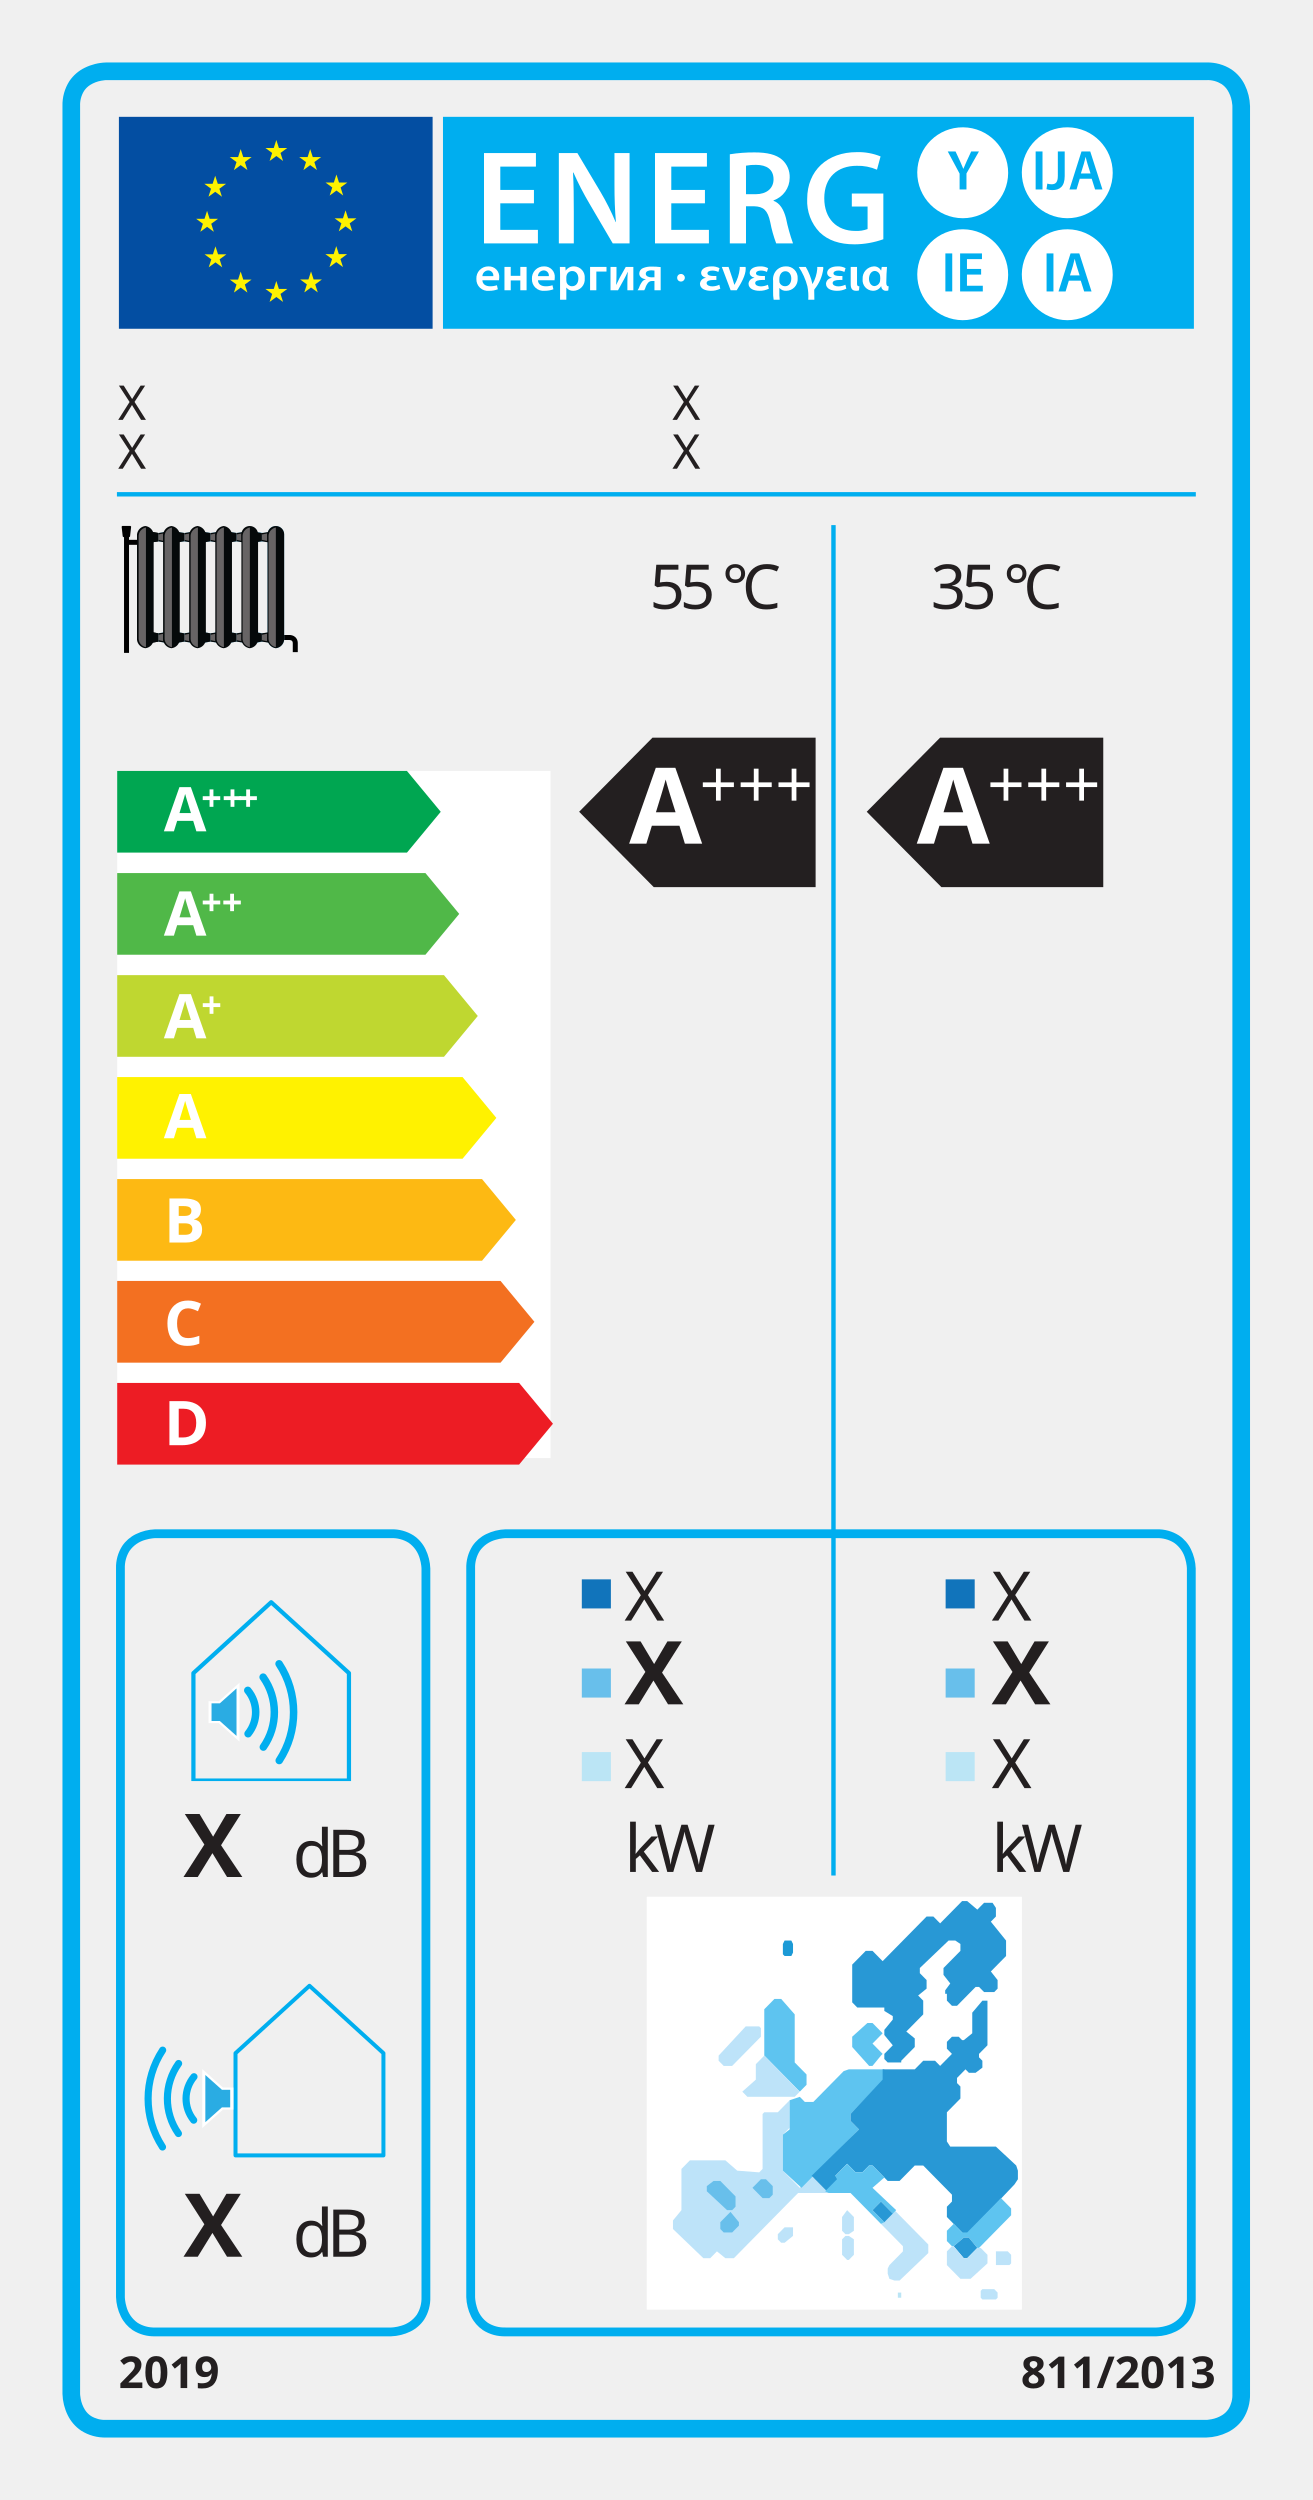
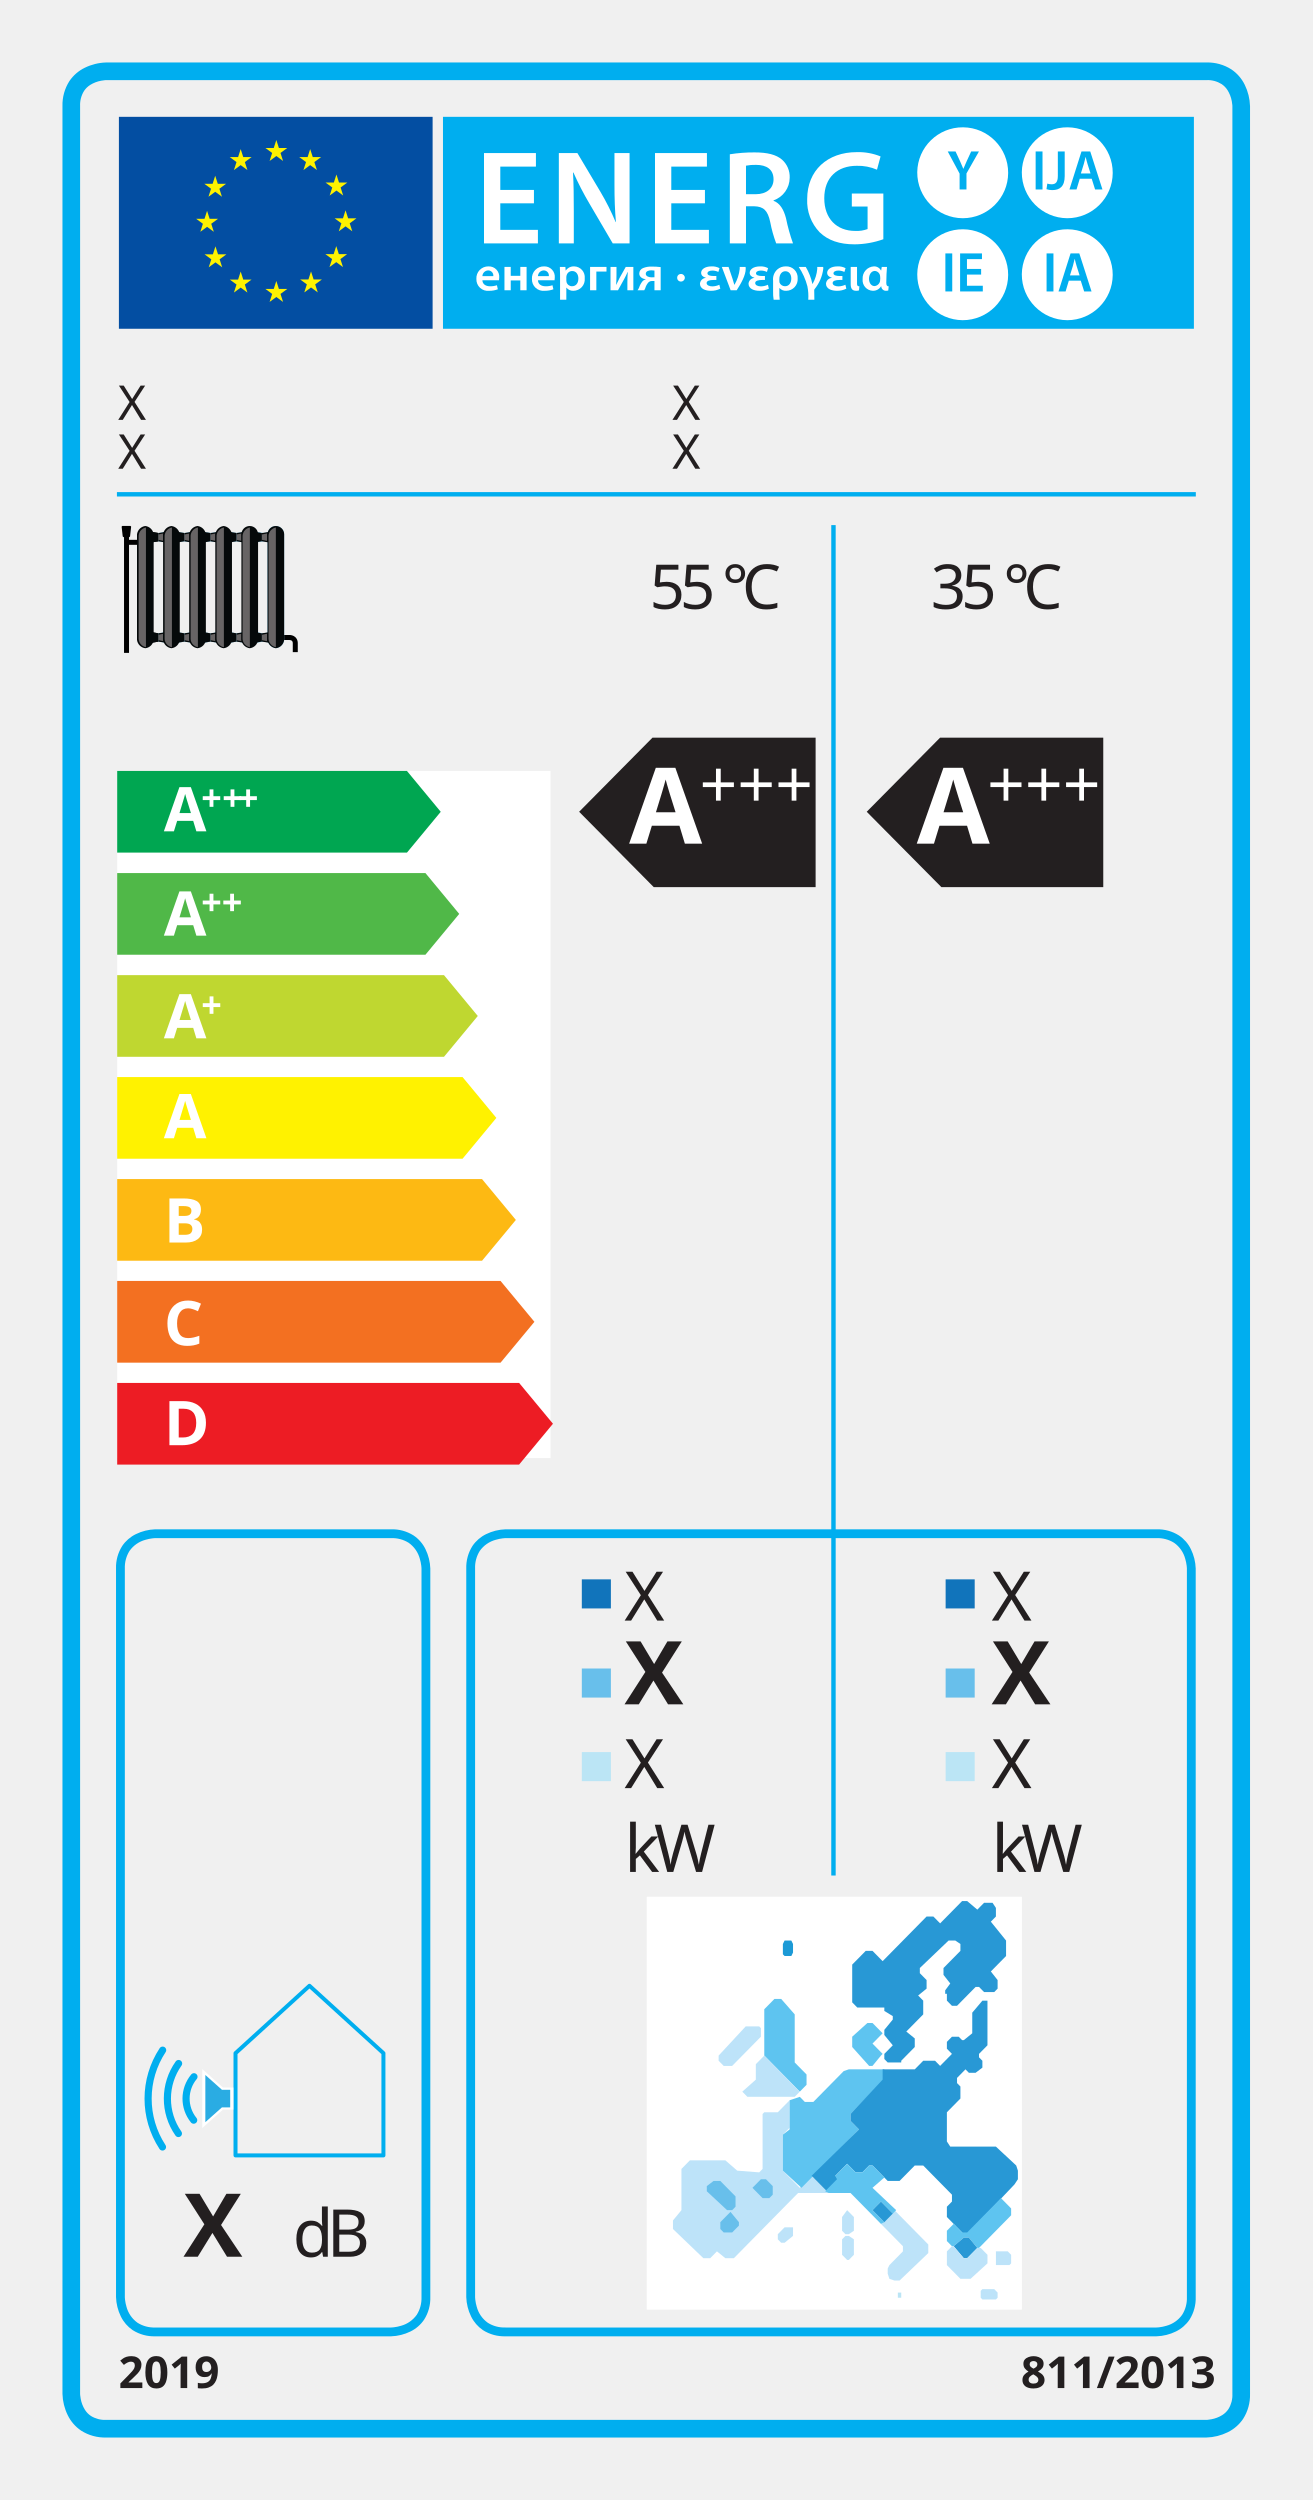
<svg xmlns="http://www.w3.org/2000/svg" id="Layer_1" data-name="Layer 1" width="105mm" height="200mm" viewBox="0 0 297.64 566.93" data-rating-increment="23.1667" data-supplier-model-chars-per-row="25">
  <defs>
    <style>
+       #insideDbSection {
+         visibility: hidden;
+       }
+ 
+       #insideDbSection.hasInsideDb {
+         visibility: visible;
+       }  
+ 
      .cls-1, .cls-21, .cls-22, .cls-24, .cls-25, .cls-27, .cls-28, .cls-29, .cls-30 {
        fill: none;
      }

      .cls-2 {
        clip-path: url(#clip-path);
      }

      .cls-3 {
        fill: #00aeef;
      }

      .cls-4 {
        fill: #034ea2;
      }

      .cls-5 {
        fill: #fff200;
      }

      .cls-51, .cls-52, .cls-57, .cls-58, .cls-6 {
        fill: #fff;
      }

      .cls-7 {
        font-size: 12px;
      }

      .cls-13, .cls-17, .cls-18, .cls-42, .cls-54, .cls-55, .cls-56, .cls-7 {
        fill: #231f20;
      }

      .cls-13, .cls-18, .cls-54, .cls-55, .cls-58, .cls-7 {
        font-family: Calibri;
      }

      .cls-8 {
        letter-spacing: 0.059em;
      }

      .cls-9 {
        fill: #8ed8f7;
      }

      .cls-10 {
        fill: #05090a;
      }

      .cls-11 {
        fill: #24b9ec;
      }

      .cls-12 {
        fill: #676465;
      }

      .cls-13, .cls-51 {
        font-size: 14px;
      }

      .cls-14 {
        letter-spacing: -0.016em;
      }

      .cls-15 {
        letter-spacing: -0.016em;
      }

      .cls-16 {
        letter-spacing: -0.014em;
      }

      .cls-17 {
        font-size: 20px;
      }

      .cls-17, .cls-42, .cls-51, .cls-52, .cls-57 {
        font-family: Calibri-Bold, Calibri;
        font-weight: 700;
      }

      .cls-18, .cls-58 {
        font-size: 15px;
      }

      .cls-19 {
        letter-spacing: -0.009em;
      }

      .cls-20 {
        clip-path: url(#clip-path-4);
      }

      .cls-21, .cls-25, .cls-27, .cls-30 {
        stroke: #00aeef;
        stroke-linecap: round;
        stroke-linejoin: round;
      }

      .cls-21 {
        stroke-width: 0.911px;
      }

      .cls-22, .cls-28 {
        stroke: #fff;
      }

      .cls-22 {
        stroke-width: 0.837px;
      }

      .cls-23 {
        fill: #2aace3;
      }

      .cls-24, .cls-29 {
        stroke: #2aace3;
      }

      .cls-24 {
        stroke-width: 0.64px;
      }

      .cls-25 {
        stroke-width: 1.619px;
      }

      .cls-26 {
        clip-path: url(#clip-path-8);
      }

      .cls-27 {
        stroke-width: 0.958px;
      }

      .cls-28 {
        stroke-width: 0.836px;
      }

      .cls-29 {
        stroke-width: 0.673px;
      }

      .cls-30 {
        stroke-width: 1.703px;
      }

      .cls-31 {
        clip-path: url(#clip-path-10);
      }

      .cls-32 {
        fill: #bde3f9;
      }

      .cls-32, .cls-33, .cls-34, .cls-35, .cls-37 {
        fill-rule: evenodd;
      }

      .cls-33 {
        fill: #5ec4f0;
      }

      .cls-34 {
        fill: #2898d5;
      }

      .cls-35 {
        fill: #1c9ad6;
      }

      .cls-36 {
        fill: #bbe5f5;
      }

      .cls-37, .cls-39 {
        fill: #68bfeb;
      }

      .cls-38 {
        fill: #1174bb;
      }

      .cls-40 {
        letter-spacing: -0.008em;
      }

      .cls-41 {
        letter-spacing: -0.008em;
      }

      .cls-42 {
        font-size: 10px;
      }

      .cls-43 {
        clip-path: url(#clip-path-13);
      }

      .cls-44 {
        clip-path: url(#clip-path-14);
      }

      .cls-45 {
        fill: #bfd730;
      }

      .cls-46 {
        fill: #50b848;
      }

      .cls-47 {
        fill: #00a651;
      }

      .cls-48 {
        fill: #fdb913;
      }

      .cls-49 {
        fill: #f37021;
      }

      .cls-50 {
        fill: #ed1c24;
      }

      .cls-52 {
        font-size: 8.162px;
      }

      .cls-53 {
        letter-spacing: 0.011em;
      }

      .cls-54 {
        font-size: 10.905px;
      }

      .cls-55 {
        font-size: 15.52px;
      }

      .cls-57 {
        font-size: 24px;
      }
    </style>
    <clipPath id="clip-path">
      <rect class="cls-1" y="0.001" width="297.638" height="566.929" />
    </clipPath>
    <clipPath id="clip-path-4">
      <rect class="cls-1" x="32.775" y="446.221" width="54.632" height="43.021" />
    </clipPath>
    <clipPath id="clip-path-8">
      <rect class="cls-1" x="42.576" y="362.865" width="37.035" height="41.03" />
    </clipPath>
    <clipPath id="clip-path-10">
      <rect class="cls-1" x="146.693" y="430.158" width="85.013" height="93.544" />
    </clipPath>
    <clipPath id="clip-path-13">
      <rect class="cls-1" x="26.575" y="174.828" width="98.278" height="157.181" />
    </clipPath>
    <clipPath id="clip-path-14">
      <rect class="cls-1" x="26.575" y="174.828" width="107.239" height="203.542" />
    </clipPath>
  </defs>
  <g class="cls-2">
    <path class="cls-3" d="M24.069,16.166v-2a11.733,11.733,0,0,0-4.847,1.199,8.945,8.945,0,0,0-3.486,3.026,10.036,10.036,0,0,0-1.571,5.679V542.861a11.725,11.725,0,0,0,1.199,4.846,8.941,8.941,0,0,0,3.026,3.487,10.033,10.033,0,0,0,5.679,1.571h249.5a11.725,11.725,0,0,0,4.846-1.199,8.948,8.948,0,0,0,3.487-3.026,10.036,10.036,0,0,0,1.571-5.679V24.07a11.725,11.725,0,0,0-1.199-4.846,8.94,8.94,0,0,0-3.026-3.487,10.036,10.036,0,0,0-5.679-1.571h-249.5v4h249.5a6.046,6.046,0,0,1,3.46.899,4.733,4.733,0,0,1,1.355,1.397,7.181,7.181,0,0,1,.95,2.468,8.24,8.24,0,0,1,.124.878c.008.103.012.18.013.226l.002.044v.003l1.189-.011h-1.189v.011l1.189-.011h-1.189V542.861a6.044,6.044,0,0,1-.899,3.46,4.713,4.713,0,0,1-1.398,1.355,7.171,7.171,0,0,1-2.467.95,7.981,7.981,0,0,1-.878.124c-.103.008-.181.012-.226.014l-.044.001h-.003l.011,1.191v-1.191h-.011l.011,1.191v-1.191h-249.5a6.044,6.044,0,0,1-3.46-.899,4.71,4.71,0,0,1-1.355-1.397,7.205,7.205,0,0,1-.951-2.468,8.148,8.148,0,0,1-.123-.878c-.008-.103-.012-.18-.014-.226l-.001-.044v-.003l-1.193.011h1.193v-.011l-1.193.011h1.193V24.07a6.046,6.046,0,0,1,.899-3.46,4.709,4.709,0,0,1,1.397-1.355,7.182,7.182,0,0,1,2.468-.95,7.952,7.952,0,0,1,.878-.124c.103-.008.18-.012.226-.014l.044-.001h.003l-.011-1.19V18.166h.011l-.011-1.19V16.166Z" />
    <rect class="cls-4" x="26.965" y="26.492" width="71.139" height="48.06" />
    <rect class="cls-3" x="100.456" y="26.492" width="170.288" height="48.06" />
    <polygon class="cls-5" points="77.239 42.515 78.768 41.391 76.878 41.391 76.294 39.573 75.71 41.391 73.82 41.391 75.349 42.515 74.765 44.334 76.294 43.21 77.823 44.334 77.239 42.515" />
    <polygon class="cls-5" points="71.287 36.748 72.816 35.624 70.926 35.624 70.342 33.805 69.758 35.624 67.868 35.624 69.397 36.748 68.813 38.567 70.342 37.443 71.871 38.566 71.287 36.748" />
    <polygon class="cls-5" points="63.609 34.685 65.138 33.561 63.248 33.561 62.664 31.743 62.08 33.561 60.19 33.561 61.719 34.685 61.135 36.504 62.664 35.38 64.193 36.504 63.609 34.685" />
    <polygon class="cls-5" points="55.523 36.748 57.052 35.624 55.162 35.624 54.578 33.805 53.994 35.624 52.104 35.624 53.633 36.748 53.049 38.567 54.578 37.442 56.107 38.566 55.523 36.748" />
    <polygon class="cls-5" points="49.748 42.797 51.277 41.673 49.387 41.673 48.803 39.855 48.219 41.673 46.329 41.673 47.858 42.797 47.274 44.616 48.803 43.492 50.332 44.616 49.748 42.797" />
    <polygon class="cls-5" points="47.903 50.745 49.432 49.621 47.542 49.621 46.958 47.803 46.374 49.621 44.484 49.621 46.013 50.745 45.429 52.564 46.958 51.439 48.487 52.563 47.903 50.745" />
    <polygon class="cls-5" points="49.805 58.798 51.334 57.674 49.444 57.674 48.86 55.856 48.276 57.674 46.386 57.674 47.915 58.798 47.331 60.617 48.86 59.493 50.389 60.617 49.805 58.798" />
    <polygon class="cls-5" points="55.523 64.521 57.052 63.397 55.162 63.397 54.578 61.578 53.994 63.397 52.104 63.397 53.633 64.521 53.049 66.34 54.578 65.215 56.107 66.339 55.523 64.521" />
    <polygon class="cls-5" points="63.609 66.652 65.137 65.528 63.248 65.528 62.664 63.71 62.08 65.528 60.19 65.528 61.719 66.652 61.135 68.47 62.664 67.347 64.193 68.47 63.609 66.652" />
    <polygon class="cls-5" points="71.476 64.491 73.005 63.367 71.115 63.367 70.531 61.549 69.947 63.367 68.057 63.367 69.586 64.491 69.002 66.31 70.531 65.186 72.06 66.31 71.476 64.491" />
    <polygon class="cls-5" points="77.198 58.746 78.727 57.622 76.837 57.622 76.253 55.804 75.669 57.622 73.779 57.622 75.308 58.746 74.724 60.565 76.253 59.441 77.782 60.565 77.198 58.746" />
    <polygon class="cls-5" points="79.305 50.634 80.834 49.51 78.944 49.51 78.36 47.692 77.776 49.51 75.886 49.51 77.415 50.634 76.831 52.453 78.36 51.328 79.889 52.452 79.305 50.634" />
    <polygon class="cls-6" points="121.082 46.107 113.453 46.107 113.453 52.125 121.983 52.125 121.983 55.194 109.758 55.194 109.758 34.711 121.533 34.711 121.533 37.781 113.453 37.781 113.453 43.069 121.082 43.069 121.082 46.107" />
    <path class="cls-6" d="M126.729,55.194V34.711h4.205l5.227,8.783a56.596,56.596,0,0,1,3.454,6.868h.06c-.24-2.735-.331-5.379-.331-8.509v-7.142h3.425V55.194h-3.815l-5.287-9.026a67.976,67.976,0,0,1-3.634-7.051l-.09.031c.15,2.644.18,5.349.18,8.722v7.324Z" />
    <polygon class="cls-6" points="159.86 46.107 152.23 46.107 152.23 52.125 160.761 52.125 160.761 55.194 148.536 55.194 148.536 34.711 160.311 34.711 160.311 37.781 152.23 37.781 152.23 43.069 159.86 43.069 159.86 46.107" />
    <path class="cls-6" d="M169.171,44.041h2.193c2.492,0,4.054-1.337,4.054-3.373,0-2.249-1.562-3.282-3.965-3.282a10.513,10.513,0,0,0-2.282.182Zm-3.665-9.056a34.695,34.695,0,0,1,5.587-.425c2.914,0,4.896.486,6.248,1.641a5.211,5.211,0,0,1,1.742,4.102,5.458,5.458,0,0,1-3.665,5.136v.091c1.442.547,2.313,1.976,2.824,3.951a41.267,41.267,0,0,0,1.592,5.714h-3.815a29.219,29.219,0,0,1-1.351-4.832c-.571-2.675-1.533-3.526-3.635-3.587h-1.862v8.419h-3.665Z" />
    <path class="cls-6" d="M200.319,54.252a19.854,19.854,0,0,1-6.518,1.155c-3.425,0-6.008-.881-7.93-2.735a10.208,10.208,0,0,1-2.823-7.537c0-6.473,4.565-10.637,11.264-10.637a13.291,13.291,0,0,1,5.376.973l-.811,3.009a10.781,10.781,0,0,0-4.596-.882c-4.325,0-7.359,2.583-7.359,7.355,0,4.649,2.824,7.415,7.029,7.415a7.011,7.011,0,0,0,2.794-.426V46.837h-3.575V43.889h7.149Z" />
    <path class="cls-6" d="M111.868,62.615a1.159,1.159,0,0,0-1.168-1.294,1.344,1.344,0,0,0-1.306,1.294Zm-2.474.935c.035.957.832,1.37,1.734,1.37a4.471,4.471,0,0,0,1.56-.239l.209.924a5.576,5.576,0,0,1-1.966.338,2.598,2.598,0,0,1-2.901-2.687,2.689,2.689,0,0,1,2.751-2.849,2.347,2.347,0,0,1,2.428,2.577,3.011,3.011,0,0,1-.047.566Z" />
    <polygon class="cls-6" points="115.82 60.526 115.82 62.549 117.993 62.549 117.993 60.526 119.415 60.526 119.415 65.823 117.993 65.823 117.993 63.593 115.82 63.593 115.82 65.823 114.398 65.823 114.398 60.526 115.82 60.526" />
    <path class="cls-6" d="M124.465,62.615a1.158,1.158,0,0,0-1.167-1.294,1.344,1.344,0,0,0-1.306,1.294Zm-2.473.935c.035.957.832,1.37,1.734,1.37a4.471,4.471,0,0,0,1.56-.239l.208.924a5.566,5.566,0,0,1-1.965.338,2.598,2.598,0,0,1-2.901-2.687,2.689,2.689,0,0,1,2.751-2.849,2.347,2.347,0,0,1,2.428,2.577,3.1,3.1,0,0,1-.047.566Z" />
    <path class="cls-6" d="M128.429,63.604a1.291,1.291,0,0,0,.046.37,1.271,1.271,0,0,0,1.248.935c.902,0,1.434-.707,1.434-1.751,0-.935-.486-1.697-1.399-1.697a1.307,1.307,0,0,0-1.271.99,1.141,1.141,0,0,0-.058.337Zm-1.422-1.316c0-.696-.023-1.261-.046-1.762h1.248l.07.816h.023a2.235,2.235,0,0,1,1.93-.936,2.461,2.461,0,0,1,2.37,2.698,2.584,2.584,0,0,1-2.566,2.838,1.893,1.893,0,0,1-1.584-.707h-.023v2.741h-1.422Z" />
    <polygon class="cls-6" points="137.537 60.526 137.537 61.581 135.236 61.581 135.236 65.823 133.815 65.823 133.815 60.526 137.537 60.526" />
    <path class="cls-6" d="M139.801,60.526v1.904c0,.837-.034,1.402-.081,2.142h.035c.3-.62.474-1.011.763-1.566l1.387-2.48h1.722v5.297h-1.352v-1.893c0-.848.034-1.24.092-2.24h-.046c-.277.631-.462,1.011-.74,1.522-.439.783-.948,1.74-1.433,2.611h-1.699v-5.297Z" />
    <path class="cls-6" d="M148.412,61.353a4.047,4.047,0,0,0-.706-.054c-.624,0-1.26.206-1.26.794,0,.554.706.794,1.26.794.336,0,.521,0,.706-.011Zm1.41,4.47h-1.41v-2.099h-.532a1.142,1.142,0,0,0-.867.348,3.414,3.414,0,0,0-.694,1.316,3.85,3.85,0,0,1-.219.435h-1.526a2.7,2.7,0,0,0,.347-.587,4.445,4.445,0,0,1,.843-1.523,1.363,1.363,0,0,1,.671-.359v-.032c-.671-.065-1.468-.479-1.468-1.305a1.333,1.333,0,0,1,.867-1.229,4.858,4.858,0,0,1,1.988-.337,16.137,16.137,0,0,1,2,.119Z" />
    <path class="cls-6" d="M154.432,63.844a.83.83,0,0,1-.867-.859.839.839,0,0,1,.878-.859.859.859,0,1,1,0,1.718Z" />
    <path class="cls-6" d="M160.037,62.974c-.67-.174-1.04-.587-1.04-1.109,0-.718.763-1.458,2.37-1.458a3.523,3.523,0,0,1,1.803.403l-.266.859a3.18,3.18,0,0,0-1.364-.316c-.682,0-1.11.262-1.11.631,0,.424.567.598,1.41.609h.613v.892h-.624c-.902.011-1.584.185-1.584.696,0,.501.613.761,1.306.761a4.012,4.012,0,0,0,1.584-.369l.208.891a4.545,4.545,0,0,1-2.138.479c-1.191,0-2.474-.424-2.474-1.62a1.436,1.436,0,0,1,1.306-1.305Z" />
    <path class="cls-6" d="M165.215,60.526l.902,2.686c.162.468.266.892.404,1.349h.047a9.123,9.123,0,0,0,1.179-3.578v-.457h1.329a2.197,2.197,0,0,1,.035.402c0,1.502-1.018,3.274-2.046,4.895h-1.376l-2-5.297Z" />
    <path class="cls-6" d="M171.051,62.974c-.67-.174-1.04-.587-1.04-1.109,0-.718.763-1.458,2.37-1.458a3.523,3.523,0,0,1,1.803.403l-.266.859a3.18,3.18,0,0,0-1.364-.316c-.682,0-1.11.262-1.11.631,0,.424.567.598,1.41.609h.613v.892h-.624c-.902.011-1.584.185-1.584.696,0,.501.613.761,1.306.761a4.012,4.012,0,0,0,1.584-.369l.208.891a4.545,4.545,0,0,1-2.138.479c-1.191,0-2.474-.424-2.474-1.62a1.436,1.436,0,0,1,1.306-1.305Z" />
    <path class="cls-6" d="M176.737,63.724a1.704,1.704,0,0,0,.034.348,1.314,1.314,0,0,0,1.249.838c.902,0,1.422-.751,1.422-1.751,0-.936-.497-1.653-1.341-1.653-.717,0-1.364.587-1.364,1.805Zm0,1.588v.75a13.573,13.573,0,0,0,.081,1.914h-1.376a9.294,9.294,0,0,1-.127-1.892v-2.425a2.997,2.997,0,0,1,.959-2.556,2.795,2.795,0,0,1,1.919-.696,2.556,2.556,0,0,1,2.694,2.719,2.609,2.609,0,0,1-2.601,2.817,1.87,1.87,0,0,1-1.526-.631Z" />
    <path class="cls-6" d="M183.29,67.976a11.388,11.388,0,0,0-.196-3.056,14.383,14.383,0,0,0-1.965-4.394h1.595a12.414,12.414,0,0,1,1.503,3.851h.046a8.298,8.298,0,0,0,1.063-3.426c0-.207-.011-.316-.011-.425h1.352a2.068,2.068,0,0,1,.023.392,9.059,9.059,0,0,1-1.988,4.665.426.426,0,0,0-.069.262c.023.532.023,1.402.034,2.131Z" />
    <path class="cls-6" d="M188.617,62.974c-.67-.174-1.04-.587-1.04-1.109,0-.718.763-1.458,2.37-1.458a3.523,3.523,0,0,1,1.803.403l-.266.859a3.183,3.183,0,0,0-1.364-.316c-.682,0-1.11.262-1.11.631,0,.424.567.598,1.41.609h.613v.892h-.624c-.902.011-1.584.185-1.584.696,0,.501.613.761,1.306.761a4.012,4.012,0,0,0,1.584-.369l.208.891a4.549,4.549,0,0,1-2.139.479c-1.19,0-2.473-.424-2.473-1.62a1.436,1.436,0,0,1,1.306-1.305Z" />
    <path class="cls-6" d="M194.35,64.333c0,.435.138.609.532.587l-.081.935a1.842,1.842,0,0,1-.613.087c-.763,0-1.271-.304-1.271-1.479v-3.937h1.433Z" />
    <path class="cls-6" d="M197.067,63.234c0,.892.485,1.642,1.26,1.642a1.418,1.418,0,0,0,1.248-1.141,3.459,3.459,0,0,0,.046-.62,2.216,2.216,0,0,0-.035-.501,1.296,1.296,0,0,0-1.19-1.174c-.798,0-1.329.794-1.329,1.783Zm4.08-2.708c-.069.718-.162,2.349-.162,3.611,0,.598.197.805.544.794l-.093.946a1.782,1.782,0,0,1-.497.065,1.049,1.049,0,0,1-1.098-1.033h-.035a2.093,2.093,0,0,1-1.861,1.033,2.402,2.402,0,0,1-2.323-2.664,2.697,2.697,0,0,1,2.543-2.872,1.742,1.742,0,0,1,1.618.925h.046c.035-.326.081-.577.127-.805Z" />
    <path class="cls-6" d="M208.008,39.058a10.308,10.308,0,1,1,10.307,10.427,10.368,10.368,0,0,1-10.307-10.427" />
    <path class="cls-3" d="M217.613,42.967V39.372l-2.694-5.028h1.771l1.024,2.213c.291.64.506,1.126.733,1.715h.026c.215-.55.455-1.088.746-1.715l1.024-2.213h1.758l-2.832,4.99v3.633Z" />
    <path class="cls-6" d="M231.721,39.058a10.308,10.308,0,1,1,10.307,10.427,10.368,10.368,0,0,1-10.307-10.427" />
    <path class="cls-6" d="M208.008,62.181a10.308,10.308,0,1,1,10.307,10.428,10.368,10.368,0,0,1-10.307-10.428" />
    <rect class="cls-3" x="214.387" y="57.467" width="1.556" height="8.623" />
    <polygon class="cls-3" points="222.493 62.265 219.281 62.265 219.281 64.798 222.873 64.798 222.873 66.09 217.726 66.09 217.726 57.467 222.683 57.467 222.683 58.76 219.281 58.76 219.281 60.985 222.493 60.985 222.493 62.265" />
    <path class="cls-6" d="M231.721,62.181a10.308,10.308,0,1,1,10.307,10.428,10.368,10.368,0,0,1-10.307-10.428" />
    <rect class="cls-3" x="234.857" y="34.344" width="1.556" height="8.623" />
    <path class="cls-3" d="M239.89,34.344h1.556v5.591c0,2.38-1.139,3.173-2.833,3.173a4.092,4.092,0,0,1-1.302-.205l.189-1.267a3.363,3.363,0,0,0,.962.154c.884,0,1.428-.409,1.428-1.906Z" />
    <path class="cls-3" d="M247.301,39.333l-.67-2.124c-.164-.524-.304-1.113-.43-1.612h-.025c-.126.499-.253,1.101-.405,1.612l-.658,2.124Zm-2.44,1.19-.734,2.444h-1.605l2.731-8.623h1.985l2.769,8.623h-1.669l-.771-2.444Z" />
    <rect class="cls-3" x="237.336" y="57.468" width="1.556" height="8.623" />
    <path class="cls-3" d="M244.823,62.458l-.671-2.124c-.164-.525-.304-1.114-.43-1.612h-.025c-.126.498-.253,1.1-.405,1.612l-.657,2.124Zm-2.441,1.189-.734,2.444h-1.605l2.731-8.623h1.985l2.769,8.623h-1.669l-.771-2.444Z" />
    <polyline class="cls-3" points="26.514 112.593 271.18 112.593 271.18 111.593 26.514 111.593" />
  </g>
  <text class="cls-7" transform="translate(34.15381 109.3821)">
    <tspan class="cls-8" xml:space="preserve">                </tspan>
    <tspan x="54.734" y="0"> </tspan>
  </text>
  <g class="cls-2">
    <path class="cls-3" d="M114.641,347.806v-1a10.768,10.768,0,0,0-4.399,1.093,7.939,7.939,0,0,0-3.102,2.686,9.041,9.041,0,0,0-1.403,5.125V520.909a10.776,10.776,0,0,0,1.094,4.399,7.924,7.924,0,0,0,2.686,3.102,9.03,9.03,0,0,0,5.124,1.403h147.61a10.768,10.768,0,0,0,4.399-1.093,7.942,7.942,0,0,0,3.102-2.687,9.035,9.035,0,0,0,1.403-5.124V355.71a10.782,10.782,0,0,0-1.094-4.4,7.928,7.928,0,0,0-2.686-3.101,9.03,9.03,0,0,0-5.124-1.403H114.641v2h147.61a7.031,7.031,0,0,1,4.015,1.067,6.48,6.48,0,0,1,2.514,3.623,9.276,9.276,0,0,1,.329,1.599c.024.203.035.364.041.471l.004.118.001.025v165.2a7.036,7.036,0,0,1-1.067,4.015,6.485,6.485,0,0,1-3.624,2.515,9.444,9.444,0,0,1-1.598.329c-.203.023-.365.035-.471.04l-.118.005H114.641a7.038,7.038,0,0,1-4.015-1.067,6.48,6.48,0,0,1-2.514-3.623,9.276,9.276,0,0,1-.329-1.599c-.024-.203-.035-.364-.041-.471l-.004-.118-.001-.025V355.71a7.034,7.034,0,0,1,1.067-4.015,6.485,6.485,0,0,1,3.624-2.515,9.444,9.444,0,0,1,1.598-.329c.203-.023.365-.035.471-.04l.118-.005h.026Z" />
    <rect x="28.578" y="122.417" width="4.016" height="1.133" />
    <path d="M64.18,143.994h1.371v.566l-.037-.565.091-.003a2.196,2.196,0,0,1,1.056.268,1.646,1.646,0,0,1,.614.602,1.989,1.989,0,0,1,.253,1.021v2.001h-1.133v-2.001a.867.867,0,0,0-.098-.448.581.581,0,0,0-.332-.25,1.181,1.181,0,0,0-.36-.059h-.019l-.004-.116.007.116h-.003l-.004-.116.007.116-.018.001h-1.391Z" />
    <polygon points="29.493 121.654 29.315 121.813 28.009 121.813 27.831 121.654 27.583 119.427 27.726 119.267 29.598 119.267 29.74 119.427 29.493 121.654" />
    <polyline points="28.125 148.055 28.125 120.868 29.258 120.868 29.258 148.055" />
    <path class="cls-9" d="M64.443,145.113a2.143,2.143,0,0,1-1.889,1.889,2.178,2.178,0,0,1-1.889-1.889V121.169a1.889,1.889,0,0,1,3.778,0v23.944" />
    <polygon class="cls-10" points="35.917 145.505 33.587 145.883 33.587 143.238 35.917 143.616 35.917 145.505" />
    <polygon class="cls-9" points="35.917 145.505 38.247 145.883 38.247 143.238 35.917 143.616 35.917 145.505" />
    <polygon class="cls-9" points="41.82 145.505 39.49 145.883 39.49 143.238 41.82 143.616 41.82 145.505" />
    <polygon class="cls-9" points="41.82 145.505 44.15 145.883 44.15 143.238 41.82 143.616 41.82 145.505" />
    <polygon class="cls-9" points="47.74 145.505 45.41 145.883 45.41 143.238 47.74 143.616 47.74 145.505" />
    <polygon class="cls-9" points="47.74 145.505 50.07 145.883 50.07 143.238 47.74 143.616 47.74 145.505" />
    <polygon class="cls-9" points="53.643 145.505 51.313 145.883 51.313 143.238 53.643 143.616 53.643 145.505" />
    <polygon class="cls-9" points="53.643 145.505 55.973 145.883 55.973 143.238 53.643 143.616 53.643 145.505" />
    <polygon class="cls-9" points="59.736 145.505 57.405 145.883 57.405 143.238 59.736 143.616 59.736 145.505" />
    <polygon class="cls-9" points="59.736 145.505 62.065 145.883 62.065 143.238 59.736 143.616 59.736 145.505" />
    <polygon class="cls-10" points="35.917 122.758 33.587 123.136 33.587 120.491 35.917 120.869 35.917 122.758" />
    <polygon class="cls-9" points="35.917 122.758 38.247 123.136 38.247 120.491 35.917 120.869 35.917 122.758" />
    <polygon class="cls-9" points="41.82 122.758 39.49 123.136 39.49 120.491 41.82 120.869 41.82 122.758" />
    <polygon class="cls-9" points="41.82 122.758 44.15 123.136 44.15 120.491 41.82 120.869 41.82 122.758" />
    <polygon class="cls-9" points="47.74 122.758 45.41 123.136 45.41 120.491 47.74 120.869 47.74 122.758" />
    <polygon class="cls-9" points="47.74 122.758 50.07 123.136 50.07 120.491 47.74 120.869 47.74 122.758" />
    <polygon class="cls-9" points="53.643 122.758 51.313 123.136 51.313 120.491 53.643 120.869 53.643 122.758" />
    <polygon class="cls-9" points="53.643 122.758 55.973 123.136 55.973 120.491 53.643 120.869 53.643 122.758" />
    <polygon class="cls-11" points="53.643 122.417 54.808 122.659 54.808 120.967 53.643 121.209 53.643 122.417" />
    <polygon class="cls-9" points="59.736 122.758 57.405 123.136 57.405 120.491 59.736 120.869 59.736 122.758" />
    <polygon class="cls-9" points="59.736 122.758 62.065 123.136 62.065 120.491 59.736 120.869 59.736 122.758" />
    <polygon class="cls-10" points="53.643 122.758 51.313 123.136 51.313 120.491 53.643 120.869 53.643 122.758" />
    <polygon class="cls-10" points="53.643 122.758 55.973 123.136 55.973 120.491 53.643 120.869 53.643 122.758" />
    <path class="cls-12" d="M54.745,122.646l-1.102-.229v-1.208l1.116-.231a1.342,1.342,0,0,0-.014.191v1.477" />
    <polygon class="cls-10" points="59.398 122.758 57.068 123.136 57.068 120.491 59.398 120.869 59.398 122.758" />
    <polygon class="cls-10" points="59.398 122.758 61.728 123.136 61.728 120.491 59.398 120.869 59.398 122.758" />
    <polygon class="cls-12" points="60.562 122.659 60.561 122.659 59.397 122.417 59.397 121.209 60.561 120.968 60.562 120.968 60.562 122.659" />
    <polygon class="cls-10" points="47.74 122.758 45.41 123.136 45.41 120.491 47.74 120.869 47.74 122.758" />
    <polygon class="cls-10" points="47.74 122.758 50.07 123.136 50.07 120.491 47.74 120.869 47.74 122.758" />
    <path class="cls-12" d="M48.826,122.643l-1.086-.226v-1.208l1.099-.228a1.472,1.472,0,0,0-.013.188v1.474" />
    <polygon class="cls-10" points="41.82 122.758 39.49 123.136 39.49 120.491 41.82 120.869 41.82 122.758" />
    <polygon class="cls-10" points="41.82 122.758 44.15 123.136 44.15 120.491 41.82 120.869 41.82 122.758" />
    <path class="cls-12" d="M42.907,122.643l-1.086-.226v-1.208l1.099-.228a1.472,1.472,0,0,0-.013.188v1.474" />
    <polygon class="cls-10" points="35.917 122.758 33.587 123.136 33.587 120.491 35.917 120.869 35.917 122.758" />
    <polygon class="cls-10" points="35.917 122.758 38.247 123.136 38.247 120.491 35.917 120.869 35.917 122.758" />
    <path class="cls-12" d="M36.987,122.639l-1.071-.222v-1.208l1.084-.225a1.269,1.269,0,0,0-.013.185v1.47" />
    <polygon class="cls-10" points="53.643 145.503 51.313 145.881 51.313 143.236 53.643 143.614 53.643 145.503" />
    <polygon class="cls-10" points="53.643 145.503 55.973 145.881 55.973 143.236 53.643 143.614 53.643 145.503" />
    <path class="cls-12" d="M54.775,145.398l-1.132-.235v-1.208l1.102-.229v1.387a1.351,1.351,0,0,0,.03.285" />
    <polygon class="cls-10" points="59.398 145.503 57.068 145.881 57.068 143.236 59.398 143.614 59.398 145.503" />
    <polygon class="cls-10" points="59.398 145.503 61.728 145.881 61.728 143.236 59.398 143.614 59.398 145.503" />
    <polygon class="cls-12" points="60.562 145.404 60.561 145.404 59.397 145.163 59.397 143.955 60.561 143.713 60.562 143.713 60.562 145.404" />
    <polygon class="cls-10" points="47.74 145.503 45.41 145.881 45.41 143.236 47.74 143.614 47.74 145.503" />
    <polygon class="cls-10" points="47.74 145.503 50.07 145.881 50.07 143.236 47.74 143.614 47.74 145.503" />
    <path class="cls-12" d="M48.855,145.394l-1.115-.231v-1.208l1.086-.225v1.383a1.374,1.374,0,0,0,.029.281" />
    <polygon class="cls-10" points="41.82 145.503 39.49 145.881 39.49 143.236 41.82 143.614 41.82 145.503" />
    <polygon class="cls-10" points="41.82 145.503 44.15 145.881 44.15 143.236 41.82 143.614 41.82 145.503" />
    <path class="cls-12" d="M42.936,145.395l-1.116-.232v-1.208l1.087-.226v1.384a1.391,1.391,0,0,0,.029.282" />
    <polygon class="cls-10" points="35.917 145.503 33.587 145.881 33.587 143.236 35.917 143.614 35.917 145.503" />
    <polygon class="cls-10" points="35.917 145.503 38.247 145.881 38.247 143.236 35.917 143.614 35.917 145.503" />
    <path class="cls-12" d="M37.016,145.391l-1.099-.228v-1.208l1.07-.222v1.38a1.352,1.352,0,0,0,.029.278" />
    <path class="cls-10" d="M64.443,145.113a2.143,2.143,0,0,1-1.889,1.889,2.178,2.178,0,0,1-1.889-1.889V121.169a1.889,1.889,0,0,1,3.778,0v23.944" />
    <path class="cls-10" d="M58.523,145.113a2.143,2.143,0,0,1-1.889,1.889,2.178,2.178,0,0,1-1.889-1.889V121.169a1.889,1.889,0,0,1,3.778,0v23.944" />
    <path class="cls-10" d="M52.604,145.113a2.143,2.143,0,0,1-1.889,1.889,2.178,2.178,0,0,1-1.889-1.889V121.169a2.182,2.182,0,0,1,1.889-1.889,2.182,2.182,0,0,1,1.889,1.889v23.944" />
    <path class="cls-10" d="M46.685,145.113a2.143,2.143,0,0,1-1.889,1.889,2.178,2.178,0,0,1-1.889-1.889V121.169a2.182,2.182,0,0,1,1.889-1.889,2.183,2.183,0,0,1,1.889,1.889v23.944" />
    <path class="cls-10" d="M40.766,145.113a2.143,2.143,0,0,1-1.889,1.889,2.178,2.178,0,0,1-1.889-1.889V121.169a2.182,2.182,0,0,1,1.889-1.889,2.183,2.183,0,0,1,1.889,1.889v23.944" />
    <path class="cls-10" d="M34.846,145.113a2.143,2.143,0,0,1-1.889,1.889,2.178,2.178,0,0,1-1.889-1.889V121.169a2.182,2.182,0,0,1,1.889-1.889,2.182,2.182,0,0,1,1.889,1.889v23.944" />
    <path class="cls-12" d="M62.554,146.766h0a2.021,2.021,0,0,1-1.653-1.85V121.469a2.032,2.032,0,0,1,1.64-1.849h.013v27.146" />
    <path class="cls-12" d="M56.662,146.766h0a2.024,2.024,0,0,1-1.653-1.83V121.45a2.034,2.034,0,0,1,1.64-1.83h.013v27.146" />
    <path class="cls-12" d="M50.77,146.766h0a2.021,2.021,0,0,1-1.653-1.85V121.469a2.032,2.032,0,0,1,1.64-1.849h.013v27.146" />
    <path class="cls-12" d="M44.878,146.766a2.021,2.021,0,0,1-1.653-1.85V121.469a2.032,2.032,0,0,1,1.64-1.849h.013v27.146" />
    <path class="cls-12" d="M38.986,146.766h0a2.024,2.024,0,0,1-1.653-1.83V121.45a2.034,2.034,0,0,1,1.64-1.83h.013v27.146" />
    <path class="cls-12" d="M33.094,146.766h0a2.021,2.021,0,0,1-1.653-1.85V121.469a2.032,2.032,0,0,1,1.64-1.849h.013v27.146" />
  </g>
  <text class="cls-13" transform="translate(147.3276 138.0618)">
    <tspan class="cls-14">5</tspan>
    <tspan x="6.872" y="0">5</tspan>
  </text>
  <text class="cls-13" transform="translate(161.2852 138.0618)"> </text>
  <text class="cls-13" transform="translate(163.75 138.0618)">
    <tspan class="cls-15">°</tspan>
    <tspan x="4.521" y="0">C</tspan>
  </text>
  <text class="cls-13" transform="translate(211.0977 138.0618)">
    <tspan class="cls-16">3</tspan>
    <tspan x="6.899" y="0">5</tspan>
  </text>
  <text class="cls-13" transform="translate(225.084 138.0618)"> </text>
  <text class="cls-13" transform="translate(227.5479 138.0618)">
    <tspan class="cls-15">°</tspan>
    <tspan x="4.521" y="0">C</tspan>
  </text>
  <g class="cls-2">
    <path class="cls-3" d="M35.214,347.806v-1a10.768,10.768,0,0,0-4.399,1.093,7.932,7.932,0,0,0-3.102,2.686,9.041,9.041,0,0,0-1.403,5.125V520.909a10.776,10.776,0,0,0,1.094,4.399,7.924,7.924,0,0,0,2.686,3.102,9.03,9.03,0,0,0,5.124,1.403h53.465a10.768,10.768,0,0,0,4.399-1.093,7.949,7.949,0,0,0,3.102-2.687,9.035,9.035,0,0,0,1.403-5.124V355.71a10.801,10.801,0,0,0-1.094-4.4,7.937,7.937,0,0,0-2.686-3.101,9.032,9.032,0,0,0-5.124-1.403H35.214v2h53.465a7.025,7.025,0,0,1,4.014,1.067,6.482,6.482,0,0,1,2.515,3.623,9.278,9.278,0,0,1,.329,1.599c.024.203.035.364.041.471l.004.118.001.025v165.2a7.044,7.044,0,0,1-1.067,4.015,6.489,6.489,0,0,1-3.624,2.515,9.453,9.453,0,0,1-1.599.329c-.202.023-.364.035-.471.04l-.118.005h-53.49a7.036,7.036,0,0,1-4.015-1.067,6.48,6.48,0,0,1-2.514-3.623,9.39,9.39,0,0,1-.33-1.599c-.023-.203-.034-.364-.04-.471l-.005-.118V355.71a7.034,7.034,0,0,1,1.067-4.015,6.485,6.485,0,0,1,3.624-2.515,9.444,9.444,0,0,1,1.598-.329c.203-.023.364-.035.471-.04l.118-.005h.026Z" />
  </g>
  <text class="cls-17" transform="translate(61.87256 425.6556)"> </text>
-   <text class="cls-18" transform="translate(66.38037 425.6556)">
-     <tspan class="cls-19">d</tspan>
-     <tspan x="7.746" y="0">B</tspan>
-   </text>
  <text class="cls-17" transform="translate(61.87256 511.7728)"> </text>
  <text class="cls-18" transform="translate(66.38037 511.7728)">
    <tspan class="cls-19">d</tspan>
    <tspan x="7.746" y="0">B</tspan>
  </text>
  <g class="cls-20">
    <path class="cls-21" d="M53.409,438.441v4.486h33.542V419.745l-16.772-15.282-16.77,15.282Zm0,45.859v4.486h33.542V465.604l-16.772-15.282-16.77,15.282Z" />
  </g>
  <g class="cls-2">
    <path class="cls-22" d="M47.489,480.579q1.458-1.302,2.917-2.601h2.08v-4.157h-2.08q-1.458-1.299-2.917-2.603l-1.207-1.074v11.511Z" />
    <path class="cls-23" d="M47.857,479.669q1.176-1.047,2.349-2.095h1.676v-3.35h-1.676c-.782-.696-1.565-1.397-2.349-2.094l-.972-.867v9.272Z" />
  </g>
  <g class="cls-20">
    <path class="cls-24" d="M47.857,479.669q1.176-1.047,2.349-2.095h1.676v-3.35h-1.676c-.782-.696-1.565-1.397-2.349-2.094l-.972-.867v9.272Z" />
    <path class="cls-25" d="M43.924,480.797a7.766,7.766,0,0,1,.065-9.85m-3.532,12.878a13.764,13.764,0,0,1,.047-15.878m-3.655,18.934a20.013,20.013,0,0,1,.036-21.963" />
  </g>
  <g class="cls-2">
    <polyline class="cls-3" points="188.509 119.078 188.509 425.317 189.509 425.317 189.509 119.078" />
-   </g>
-   <g class="cls-26">
-     <polygon class="cls-27" points="43.862 399.073 43.862 403.791 79.133 403.791 79.133 379.414 61.496 363.345 43.862 379.414 43.862 399.073" />
-   </g>
-   <g class="cls-2">
-     <path class="cls-28" d="M52.697,392.947q-1.458-1.3-2.913-2.599h-2.078v-4.151h2.078q1.455-1.299,2.913-2.599l1.205-1.073v11.498Z" />
-     <path class="cls-23" d="M52.329,392.039q-1.175-1.048-2.347-2.094h-1.673V386.6h1.673q1.173-1.044,2.347-2.092l.971-.865v9.261Z" />
-     <path class="cls-29" d="M52.329,392.039q-1.175-1.048-2.347-2.094h-1.673V386.6h1.673q1.173-1.044,2.347-2.092l.971-.865v9.261Z" />
-     <path class="cls-30" d="M56.192,383.328a7.754,7.754,0,0,1,.065,9.836m3.417-12.834a13.748,13.748,0,0,1,.046,15.858m3.568-18.882a19.992,19.992,0,0,1,.036,21.935" />
  </g>
  <g class="cls-31">
    <rect class="cls-6" x="146.693" y="424.8" width="89.291" height="111.831" />
    <rect class="cls-6" x="146.693" y="424.8" width="89.291" height="111.831" />
  </g>
  <g class="cls-2">
    <polygon class="cls-32" points="179.069 476.279 176.386 479.005 173.318 479.005 172.934 479.393 172.934 491.855 172.169 492.632 167.184 492.244 164.499 489.908 156.448 489.908 154.531 491.855 154.531 501.201 152.613 503.536 152.613 505.483 159.515 512.103 161.048 512.103 162.583 510.545 164.499 512.103 166.417 512.103 180.986 497.306 187.888 497.306 184.054 493.412 181.37 496.138 177.536 492.244 177.536 484.066 179.069 482.509 179.069 476.279" />
    <polygon class="cls-33" points="179.069 476.279 181.37 475.501 182.521 476.667 184.437 476.667 191.339 469.659 192.489 469.269 200.541 469.269 200.541 471.605 192.873 479.393 192.873 480.951 194.79 482.899 181.754 496.138 177.536 492.244 177.536 484.066 179.069 482.899 179.069 476.279" />
    <polygon class="cls-34" points="200.158 469.269 200.158 471.605 192.874 479.393 192.874 480.95 194.79 482.898 184.055 493.411 187.505 496.917 190.189 494.192 189.423 493.411 192.106 490.687 194.022 492.633 195.557 492.633 197.09 491.076 197.858 491.076 201.308 494.581 203.993 494.581 207.444 491.076 209.361 491.076 215.878 497.696 215.878 499.253 214.728 500.422 214.728 502.757 218.563 506.653 219.329 506.653 230.065 495.359 230.832 494.192 230.832 492.244 230.45 491.076 225.847 486.792 215.496 486.792 214.728 485.624 214.728 479.005 217.796 475.889 217.796 473.163 217.028 472.384 217.028 471.217 218.945 469.269 219.712 470.048 221.247 470.048 222.78 468.88 222.78 467.322 222.013 466.543 222.013 465.765 223.93 463.818 223.93 453.693 222.78 453.693 220.48 456.419 220.48 461.091 218.563 462.649 218.18 462.649 217.412 461.87 215.878 461.87 214.728 463.038 214.728 464.596 215.878 465.765 213.195 468.49 212.044 467.322 209.361 467.322 207.444 469.269 200.158 469.269" />
    <polygon class="cls-34" points="193.256 454.082 193.256 445.516 196.324 442.401 197.858 442.401 200.158 444.737 210.125 434.613 211.661 434.613 213.195 436.169 218.18 431.108 219.329 431.108 221.629 433.055 223.164 431.497 225.079 431.497 225.847 432.665 225.847 434.613 224.696 435.78 228.149 440.064 228.149 443.569 224.696 447.073 226.231 449.02 226.231 450.967 225.465 451.746 223.164 451.746 222.013 450.578 221.247 450.578 217.028 454.861 215.878 454.861 214.728 453.693 214.728 452.135 214.344 452.135 214.344 451.356 215.496 449.799 213.96 447.852 213.96 446.294 217.796 442.401 217.796 440.843 216.645 440.064 215.112 440.064 208.593 446.294 208.593 447.463 210.125 449.02 210.125 450.967 208.21 452.525 209.361 453.693 209.361 456.808 205.525 460.702 207.444 462.26 207.444 464.207 204.376 467.322 204.376 467.712 201.308 467.712 200.541 466.932 200.541 465.765 202.459 463.818 200.541 461.481 200.541 460.313 202.459 457.976 202.459 457.197 200.541 456.029 200.541 455.251 194.406 455.251 193.256 454.082" />
    <polygon class="cls-33" points="196.707 458.755 193.256 461.87 193.256 464.207 197.09 468.49 197.858 468.49 199.775 466.154 200.158 465.764 197.858 463.428 200.158 461.091 197.858 458.755 196.707 458.755" />
    <polygon class="cls-33" points="181.37 474.332 182.904 472.774 182.904 470.438 180.22 467.711 180.22 456.808 177.153 453.303 175.619 453.303 173.318 455.64 173.318 466.153 181.37 474.332" />
    <polygon class="cls-32" points="171.401 468.101 171.401 471.605 168.334 474.331 169.484 475.5 180.219 475.5 181.37 474.331 173.318 466.154 171.401 468.101" />
    <polygon class="cls-32" points="172.168 459.534 169.1 459.534 162.966 466.154 162.966 467.322 164.117 468.491 166.033 468.491 172.552 461.87 172.552 459.923 172.168 459.534" />
    <polygon class="cls-35" points="177.919 440.064 177.536 440.843 177.536 443.179 177.919 443.568 179.454 443.568 179.837 442.791 179.837 440.843 179.454 440.064 177.919 440.064" />
    <polygon class="cls-32" points="176.386 507.82 176.386 506.653 177.92 505.093 179.836 505.093 179.836 507.041 177.92 508.598 177.153 508.598 176.386 507.82" />
    <polygon class="cls-32" points="190.956 502.758 192.106 501.201 193.64 502.758 193.64 505.874 192.489 506.653 191.723 506.653 190.956 505.874 190.956 502.758" />
    <polygon class="cls-32" points="191.723 507.041 192.489 507.041 193.64 507.819 193.64 511.324 192.489 512.493 192.106 512.493 190.956 511.324 190.956 507.819 191.723 507.041" />
    <polygon class="cls-32" points="203.993 517.166 210.511 510.935 210.511 508.988 202.843 501.201 199.775 504.316 204.76 509.378 204.76 510.545 201.692 513.661 201.308 514.439 201.308 515.608 201.692 516.777 202.843 517.166 203.993 517.166" />
    <polygon class="cls-33" points="200.541 493.802 197.857 496.138 203.225 501.201 202.459 501.98 199.775 499.253 197.857 501.201 200.541 503.926 199.775 504.316 192.873 497.306 187.888 497.306 187.122 496.917 189.805 494.191 189.422 493.412 192.107 490.686 194.023 492.632 195.557 492.632 197.091 491.075 197.857 491.075 200.541 493.802" />
    <polygon class="cls-33" points="216.262 504.315 214.727 505.874 214.727 508.21 215.879 509.377 216.262 509.377 218.562 507.431 219.712 507.431 221.629 509.767 222.014 509.767 229.297 502.368 229.297 500.811 226.998 498.474 219.329 506.262 218.179 506.262 216.262 504.315" />
    <polygon class="cls-34" points="219.329 512.103 221.629 509.768 219.712 507.431 218.563 507.431 216.262 509.377 218.563 512.103 219.329 512.103" />
    <polygon class="cls-32" points="220.095 516.776 223.93 513.272 223.93 511.325 222.397 509.768 221.629 509.768 219.329 512.103 218.562 512.103 216.262 509.377 215.878 509.377 214.728 510.546 214.728 513.661 217.796 516.776 220.095 516.776" />
    <polygon class="cls-32" points="225.848 510.935 225.848 510.546 228.532 510.546 229.297 511.324 229.297 513.271 228.915 513.661 225.848 513.661 225.848 513.271 225.848 510.935" />
    <polygon class="cls-32" points="222.397 519.502 222.78 519.113 225.465 519.113 226.23 519.892 226.23 521.06 225.847 521.45 222.78 521.45 222.397 521.06 222.397 519.502" />
    <rect class="cls-36" x="203.609" y="519.892" width="0.767" height="1.168" />
    <polygon class="cls-37" points="160.282 495.749 161.815 494.58 163.349 494.58 166.8 498.085 166.8 500.422 166.034 501.201 164.883 501.201 160.282 496.917 160.282 495.749" />
    <polygon class="cls-37" points="167.567 503.926 165.65 501.591 163.349 503.926 163.349 505.483 164.117 506.262 166.034 506.262 167.567 504.705 167.567 503.926" />
    <polygon class="cls-37" points="174.469 498.474 175.235 497.696 175.235 495.749 173.702 494.192 172.552 494.192 170.634 496.139 172.934 498.474 174.469 498.474" />
    <polygon class="cls-34" points="197.857 501.201 199.775 499.253 202.459 501.979 200.541 503.927 197.857 501.201" />
    <rect class="cls-38" x="131.94" y="358.153" width="6.593" height="6.594" />
    <rect class="cls-36" x="131.94" y="397.322" width="6.593" height="6.593" />
    <rect class="cls-39" x="131.94" y="378.37" width="6.593" height="6.594" />
  </g>
  <text class="cls-18" transform="translate(141.6069 424.5071)">
    <tspan class="cls-40">k</tspan>
    <tspan x="6.699" y="0">W</tspan>
  </text>
  <g class="cls-2">
    <rect class="cls-38" x="214.443" y="358.153" width="6.593" height="6.594" />
    <rect class="cls-36" x="214.443" y="397.322" width="6.593" height="6.593" />
    <rect class="cls-39" x="214.443" y="378.37" width="6.593" height="6.594" />
  </g>
  <text class="cls-18" transform="translate(224.8731 424.5071)">
    <tspan class="cls-41">k</tspan>
    <tspan x="6.699" y="0">W</tspan>
  </text>
  <text class="cls-42" transform="translate(26.88818 541.5462)">2019</text>
  <text class="cls-42" transform="translate(231.5186 541.5462)">811/2013</text>
  <g class="cls-43">
    <rect class="cls-6" x="-31.256" y="174.828" width="156.109" height="155.826" />
  </g>
  <g class="cls-44">
    <polygon class="cls-5" points="-36.529 244.245 -36.529 262.772 104.894 262.772 112.559 253.51 104.894 244.245 -36.529 244.245" />
    <polygon class="cls-45" points="-36.529 221.132 -36.529 239.658 100.683 239.658 108.349 230.396 100.683 221.132 -36.529 221.132" />
    <polygon class="cls-46" points="-36.529 197.983 -36.529 216.509 96.474 216.509 104.139 207.247 96.474 197.983 -36.529 197.983" />
    <polygon class="cls-47" points="-36.529 174.828 -36.529 193.353 92.282 193.353 99.947 184.09 92.282 174.828 -36.529 174.828" />
    <polygon class="cls-48" points="-36.529 267.381 -36.529 285.906 109.31 285.906 116.984 276.645 109.31 267.381 -36.529 267.381" />
    <polygon class="cls-49" points="-36.529 290.487 -36.529 309.014 113.515 309.014 121.191 299.751 113.515 290.487 -36.529 290.487" />
    <polygon class="cls-50" points="-36.529 313.604 -36.529 332.127 117.719 332.127 125.398 322.864 117.719 313.604 -36.529 313.604" />
  </g>
  <text class="cls-51" transform="translate(33.9917 186.5276)"> </text>
  <text class="cls-51" transform="translate(37.15576 188.5296)">A</text>
  <text class="cls-52" transform="translate(45.63232 183.8714)">
    <tspan class="cls-53">++</tspan>
    <tspan x="8.31" y="0">+</tspan>
  </text>
  <text class="cls-51" transform="translate(33.9917 204.1868)"> </text>
  <text class="cls-51" transform="translate(37.15576 212.181)">A</text>
  <text class="cls-52" transform="translate(45.63232 207.5306)">++</text>
  <text class="cls-51" transform="translate(33.9917 223.8353)"> </text>
  <text class="cls-51" transform="translate(33.9917 239.4735)"> </text>
  <text class="cls-51" transform="translate(37.15576 235.4691)">A</text>
  <text class="cls-52" transform="translate(45.63916 230.8108)">+</text>
  <text class="cls-51" transform="translate(33.9917 257.1321)"> </text>
  <text class="cls-51" transform="translate(37.15576 258.1263)">A</text>
  <text class="cls-51" transform="translate(33.9917 274.7723)"> </text>
  <text class="cls-51" transform="translate(37.15576 281.7723)">B</text>
  <text class="cls-51" transform="translate(33.9917 292.4261)"> </text>
  <text class="cls-51" transform="translate(33.9917 310.0657)"> </text>
  <text class="cls-51" transform="translate(37.15576 305.0677)">C</text>
  <text class="cls-51" transform="translate(33.9917 327.7337)"> </text>
  <text class="cls-51" transform="translate(37.15576 327.7337)">D</text>
-   <text id="insideDb" class="cls-17" transform="translate(41.60986 425.6497)">X</text>
+   <g id="insideDbSection">
+     <g class="cls-26">
+       <polygon class="cls-27" points="43.862 399.073 43.862 403.791 79.133 403.791 79.133 379.414 61.496 363.345 43.862 379.414 43.862 399.073" />
+     </g>
+     <g class="cls-2">
+       <path class="cls-28" d="M52.697,392.947q-1.458-1.3-2.913-2.599h-2.078v-4.151h2.078q1.455-1.299,2.913-2.599l1.205-1.073v11.498Z" />
+       <path class="cls-23" d="M52.329,392.039q-1.175-1.048-2.347-2.094h-1.673V386.6h1.673q1.173-1.044,2.347-2.092l.971-.865v9.261Z" />
+       <path class="cls-29" d="M52.329,392.039q-1.175-1.048-2.347-2.094h-1.673V386.6h1.673q1.173-1.044,2.347-2.092l.971-.865v9.261Z" />
+       <path class="cls-30" d="M56.192,383.328a7.754,7.754,0,0,1,.065,9.836m3.417-12.834a13.748,13.748,0,0,1,.046,15.858m3.568-18.882a19.992,19.992,0,0,1,.036,21.935" />
+     </g>
+     <text id="insideDb" class="cls-17" transform="translate(41.60986 425.6497)">X</text>
+     <text class="cls-18" transform="translate(66.38037 425.6556)">
+       <tspan class="cls-19">d</tspan>
+       <tspan x="7.746" y="0">B</tspan>
+     </text>
+   </g>
  <text id="outsideDb" class="cls-17" transform="translate(41.60986 511.7698)">X</text>
  <text id="supplierLine2" class="cls-54" transform="translate(26.75961 106.3)">X</text>
  <text id="supplierLine1" class="cls-54" transform="translate(26.75961 95.21894)">X</text>
  <text id="modelLine2" class="cls-54" transform="translate(152.4413 106.3)">X</text>
  <text id="modelLine1" class="cls-54" transform="translate(152.4413 95.21894)">X</text>
  <text id="mediumTemperatureColderKw" class="cls-55" transform="translate(141.5898 367.5101)">X</text>
  <text id="mediumTemperatureAverageKw" class="cls-17" transform="translate(141.6201 386.5003)">X</text>
  <text id="mediumTemperatureWarmerKw" class="cls-55" transform="translate(141.5898 405.5003)">X</text>
  <text id="lowTemperatureColderKw" class="cls-55" transform="translate(224.8701 367.5101)">X</text>
  <text id="lowTemperatureAverageKw" class="cls-17" transform="translate(224.8701 386.5003)">X</text>
  <text id="lowTemperatureWarmerKw" class="cls-55" transform="translate(224.8701 405.5003)">X</text>
  <g id="mediumTemperatureRating">
    <polyline id="mediumTemperatureRatingArrow" class="cls-56" points="131.33 184.085 147.97 167.275 184.96 167.275 184.96 201.175 148.25 201.175 131.33 184.085" />
    <text id="mediumTemperatureRatingLetter" class="cls-57" transform="translate(142.6699 191.3252)">A</text>
    <text id="mediumTemperatureRatingPlusses" class="cls-58" transform="translate(158.6299 183.2349)">+++</text>
  </g>
  <g id="lowTemperatureRating">
    <polyline id="lowTemperatureRatingArrow" class="cls-56" points="196.55 184.085 213.19 167.275 250.19 167.275 250.19 201.175 213.48 201.175 196.55 184.085" />
    <text id="lowTemperatureRatingLetter" class="cls-57" transform="translate(207.8896 191.3252)">A</text>
    <text id="lowTemperatureRatingPlusses" class="cls-58" transform="translate(223.8496 183.2349)">+++</text>
  </g>
</svg>
